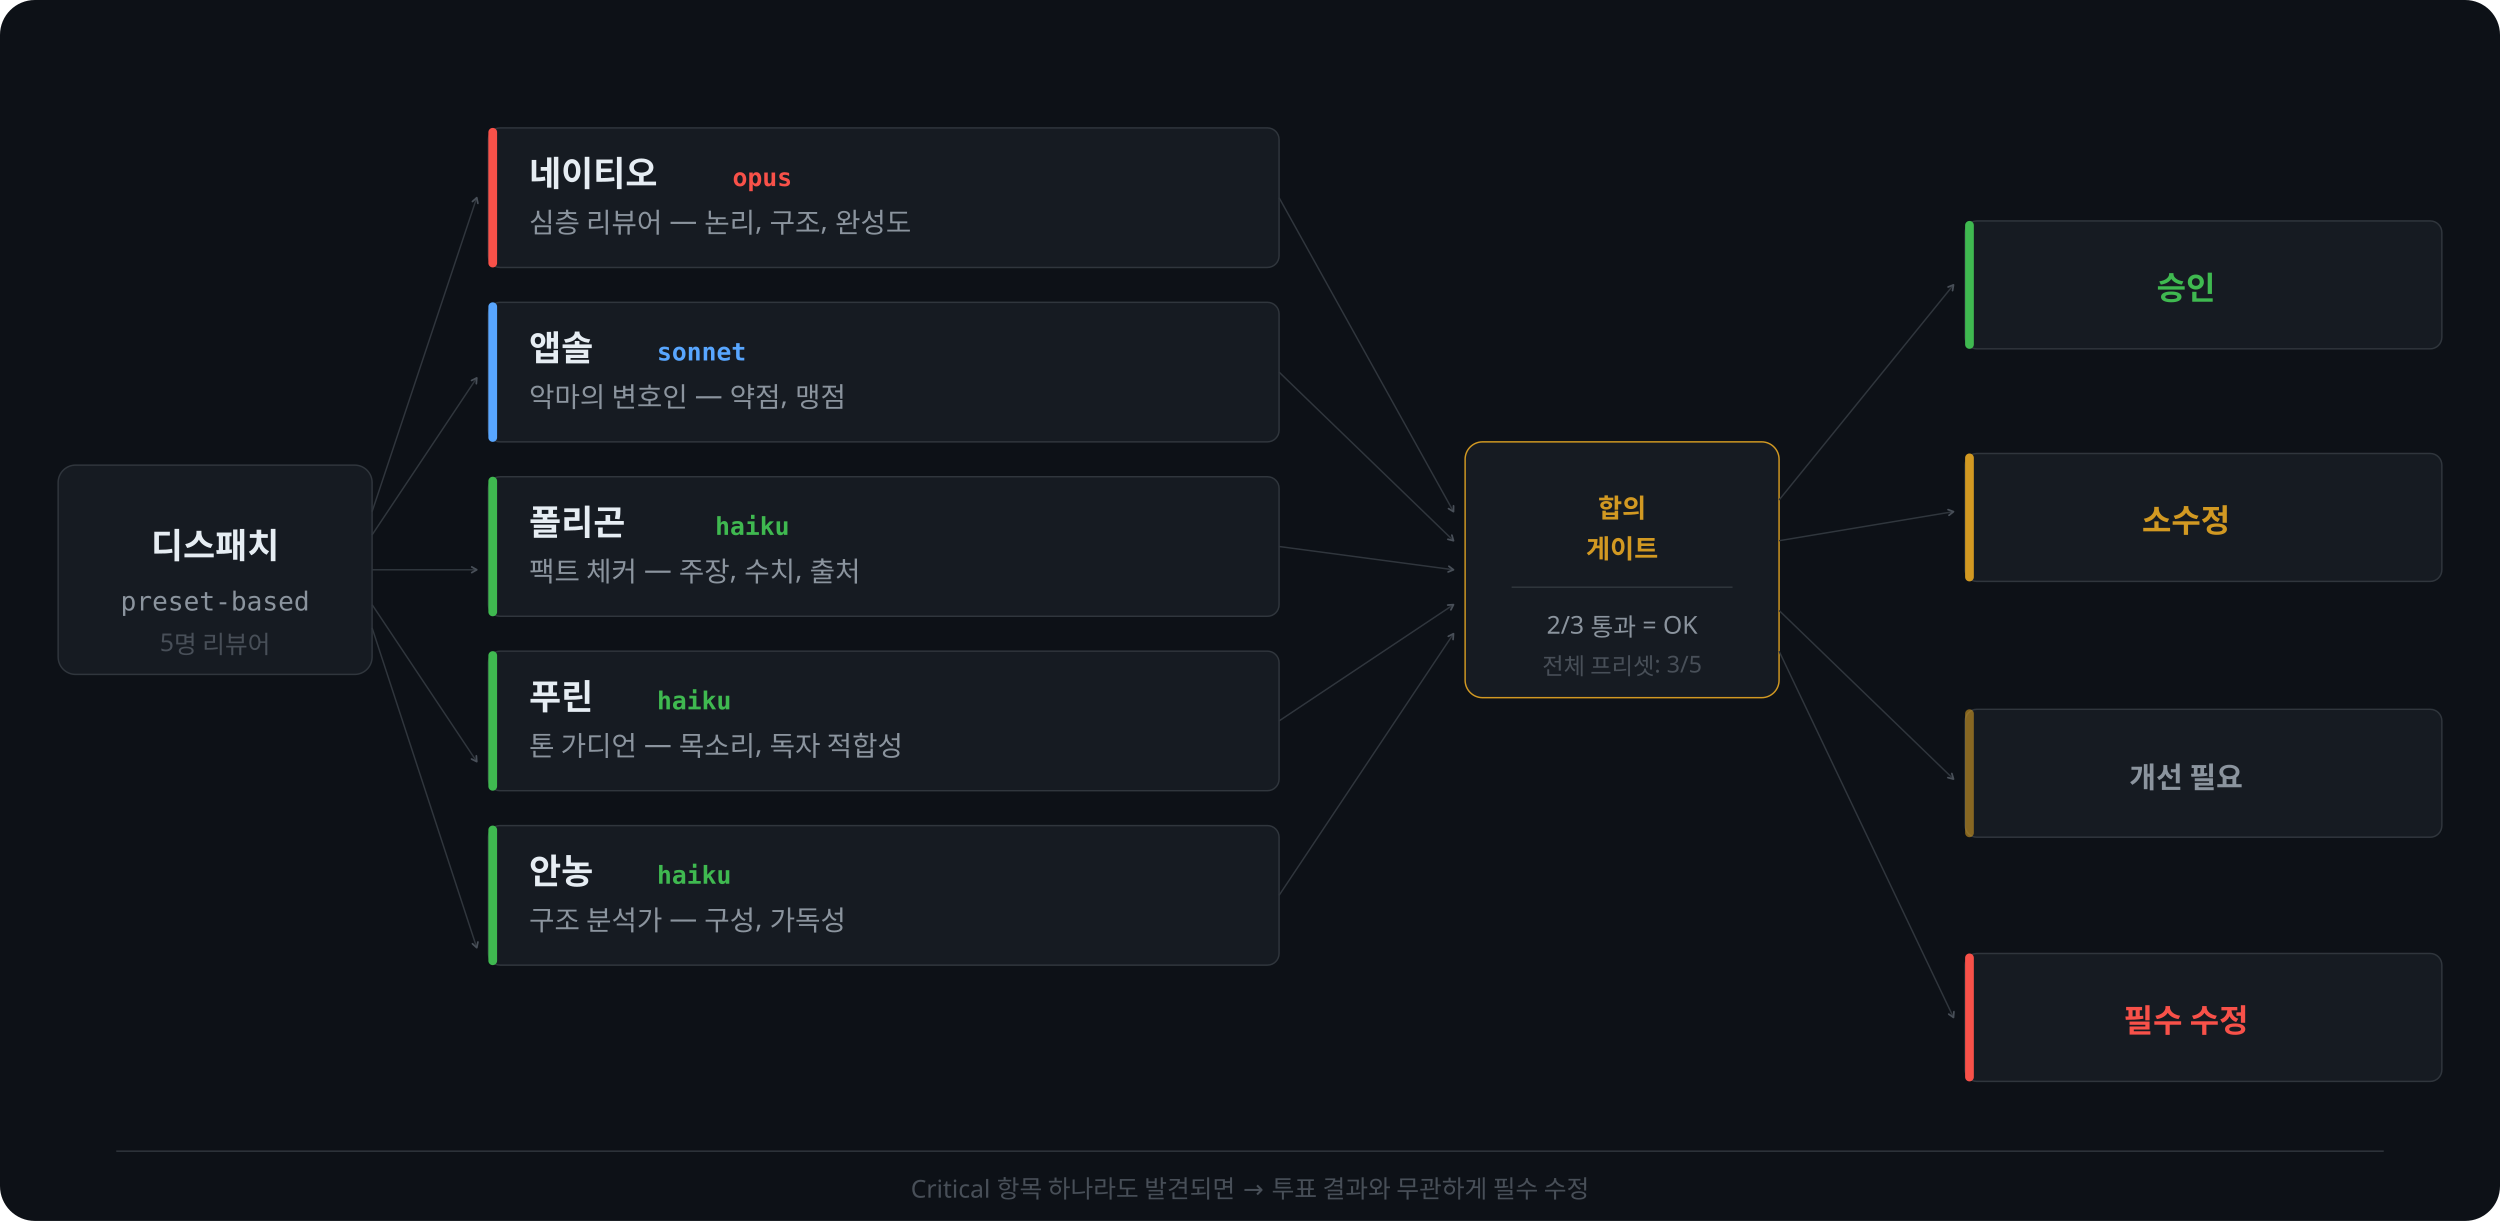
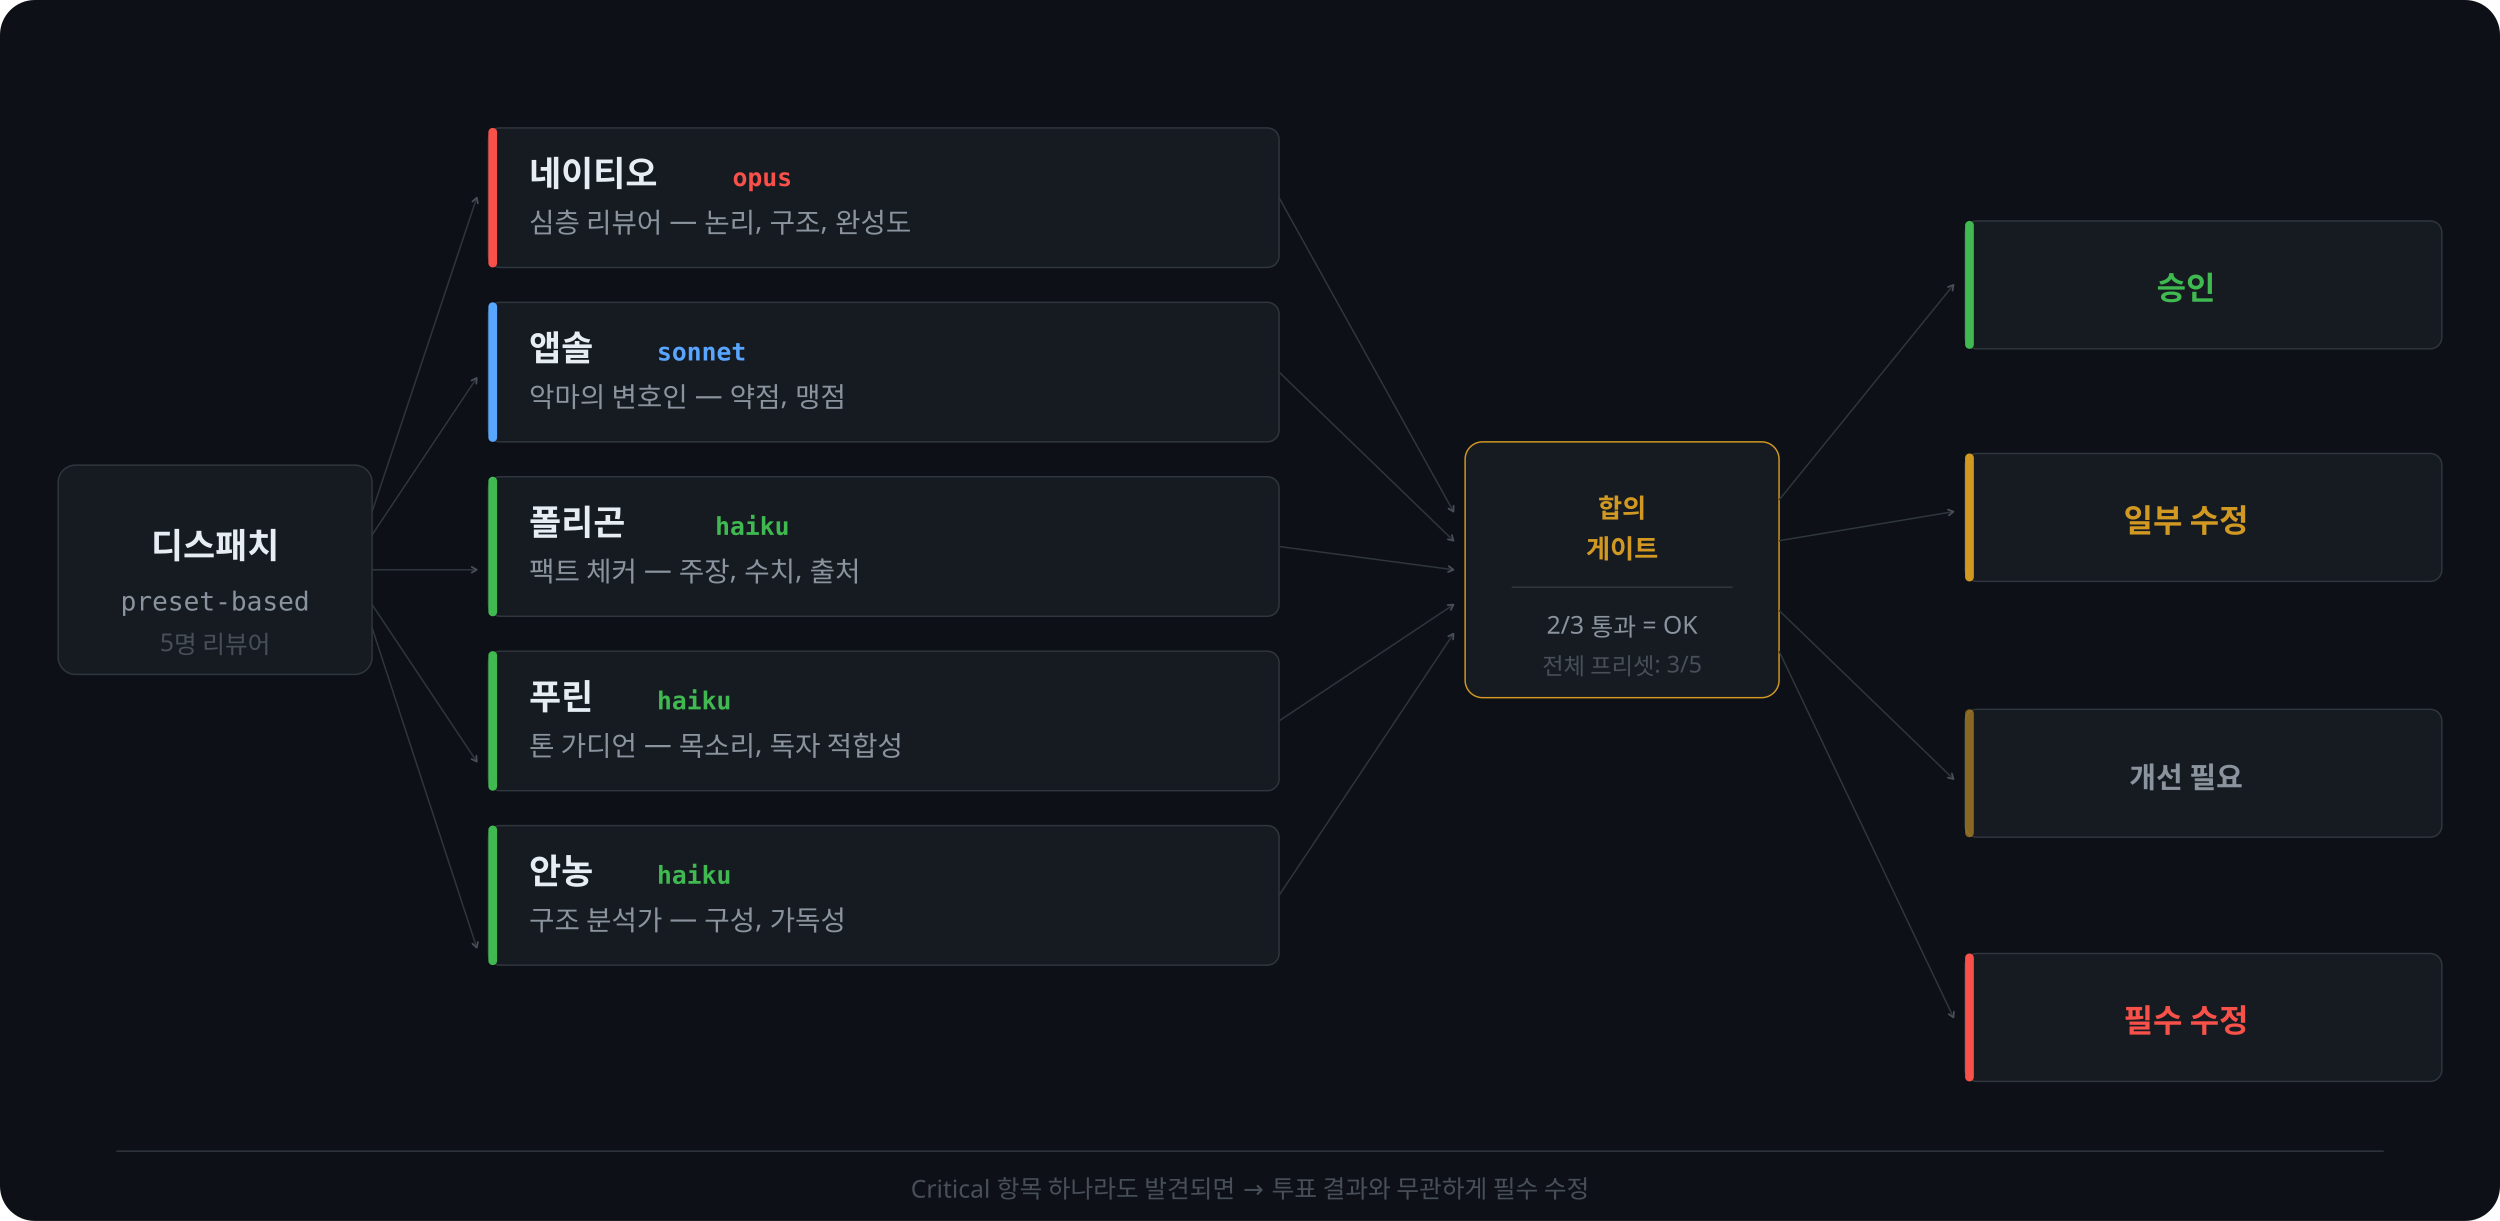
<svg xmlns="http://www.w3.org/2000/svg" viewBox="0 0 860 420" fill="none" role="img" aria-labelledby="rf-title rf-desc">
  <defs>
    <marker id="arr" markerWidth="5" markerHeight="5" refX="4" refY="2.5" orient="auto" markerUnits="strokeWidth">
      <path d="M0.5,0.5 L4,2.5 L0.5,4.5" fill="none" stroke="#484f58" stroke-width="1.2" stroke-linecap="round" stroke-linejoin="round" />
    </marker>
  </defs>
  <rect width="860" height="420" rx="12" fill="#0d1117" />
  <rect x="20" y="160" width="108" height="72" rx="6" fill="#161b22" stroke="#30363d" stroke-width="0.5" />
  <text x="74" y="192" text-anchor="middle" fill="#e6edf3" font-size="12" font-weight="600" font-family="Apple SD Gothic Neo, Malgun Gothic, sans-serif">디스패치</text>
  <text x="74" y="210" text-anchor="middle" fill="#8b949e" font-size="9" font-family="SF Mono, Consolas, monospace">preset-based</text>
  <text x="74" y="224" text-anchor="middle" fill="#484f58" font-size="8.5" font-family="Apple SD Gothic Neo, Malgun Gothic, sans-serif">5명 리뷰어</text>
  <line x1="128" y1="176" x2="164" y2="68" stroke="#30363d" stroke-width="0.5" marker-end="url(#arr)" />
  <line x1="128" y1="184" x2="164" y2="130" stroke="#30363d" stroke-width="0.5" marker-end="url(#arr)" />
  <line x1="128" y1="196" x2="164" y2="196" stroke="#30363d" stroke-width="0.5" marker-end="url(#arr)" />
  <line x1="128" y1="208" x2="164" y2="262" stroke="#30363d" stroke-width="0.5" marker-end="url(#arr)" />
  <line x1="128" y1="216" x2="164" y2="326" stroke="#30363d" stroke-width="0.5" marker-end="url(#arr)" />
  <rect x="168" y="44" width="272" height="48" rx="4" fill="#161b22" stroke="#30363d" stroke-width="0.5" />
  <rect x="168" y="44" width="3" height="48" rx="1.5" fill="#f85149" />
  <text x="182" y="64" fill="#e6edf3" font-size="12" font-weight="600" font-family="Apple SD Gothic Neo, Malgun Gothic, sans-serif">네이티오</text>
  <text x="252" y="64" fill="#f85149" font-size="8.5" font-weight="600" font-family="SF Mono, Consolas, monospace">opus</text>
  <text x="182" y="80" fill="#8b949e" font-size="9.5" font-family="Apple SD Gothic Neo, Malgun Gothic, sans-serif">심층 리뷰어 — 논리, 구조, 완성도</text>
  <rect x="168" y="104" width="272" height="48" rx="4" fill="#161b22" stroke="#30363d" stroke-width="0.5" />
  <rect x="168" y="104" width="3" height="48" rx="1.5" fill="#58a6ff" />
  <text x="182" y="124" fill="#e6edf3" font-size="12" font-weight="600" font-family="Apple SD Gothic Neo, Malgun Gothic, sans-serif">앱솔</text>
  <text x="226" y="124" fill="#58a6ff" font-size="8.5" font-weight="600" font-family="SF Mono, Consolas, monospace">sonnet</text>
  <text x="182" y="140" fill="#8b949e" font-size="9.5" font-family="Apple SD Gothic Neo, Malgun Gothic, sans-serif">악마의 변호인 — 약점, 맹점</text>
  <rect x="168" y="164" width="272" height="48" rx="4" fill="#161b22" stroke="#30363d" stroke-width="0.5" />
  <rect x="168" y="164" width="3" height="48" rx="1.5" fill="#3fb950" />
  <text x="182" y="184" fill="#e6edf3" font-size="12" font-weight="600" font-family="Apple SD Gothic Neo, Malgun Gothic, sans-serif">폴리곤</text>
  <text x="246" y="184" fill="#3fb950" font-size="8.5" font-weight="600" font-family="SF Mono, Consolas, monospace">haiku</text>
  <text x="182" y="200" fill="#8b949e" font-size="9.5" font-family="Apple SD Gothic Neo, Malgun Gothic, sans-serif">팩트 체커 — 주장, 수치, 출처</text>
  <rect x="168" y="224" width="272" height="48" rx="4" fill="#161b22" stroke="#30363d" stroke-width="0.5" />
  <rect x="168" y="224" width="3" height="48" rx="1.5" fill="#3fb950" />
  <text x="182" y="244" fill="#e6edf3" font-size="12" font-weight="600" font-family="Apple SD Gothic Neo, Malgun Gothic, sans-serif">푸린</text>
  <text x="226" y="244" fill="#3fb950" font-size="8.5" font-weight="600" font-family="SF Mono, Consolas, monospace">haiku</text>
  <text x="182" y="260" fill="#8b949e" font-size="9.5" font-family="Apple SD Gothic Neo, Malgun Gothic, sans-serif">톤 가디언 — 목소리, 독자 적합성</text>
  <rect x="168" y="284" width="272" height="48" rx="4" fill="#161b22" stroke="#30363d" stroke-width="0.5" />
  <rect x="168" y="284" width="3" height="48" rx="1.5" fill="#3fb950" />
  <text x="182" y="304" fill="#e6edf3" font-size="12" font-weight="600" font-family="Apple SD Gothic Neo, Malgun Gothic, sans-serif">안농</text>
  <text x="226" y="304" fill="#3fb950" font-size="8.5" font-weight="600" font-family="SF Mono, Consolas, monospace">haiku</text>
  <text x="182" y="320" fill="#8b949e" font-size="9.5" font-family="Apple SD Gothic Neo, Malgun Gothic, sans-serif">구조 분석가 — 구성, 가독성</text>
  <line x1="440" y1="68" x2="500" y2="176" stroke="#30363d" stroke-width="0.5" marker-end="url(#arr)" />
  <line x1="440" y1="128" x2="500" y2="186" stroke="#30363d" stroke-width="0.5" marker-end="url(#arr)" />
  <line x1="440" y1="188" x2="500" y2="196" stroke="#30363d" stroke-width="0.5" marker-end="url(#arr)" />
  <line x1="440" y1="248" x2="500" y2="208" stroke="#30363d" stroke-width="0.5" marker-end="url(#arr)" />
  <line x1="440" y1="308" x2="500" y2="218" stroke="#30363d" stroke-width="0.5" marker-end="url(#arr)" />
  <rect x="504" y="152" width="108" height="88" rx="6" fill="#161b22" stroke="#d29922" stroke-width="0.5" />
  <text x="558" y="178" text-anchor="middle" fill="#d29922" font-size="9" font-weight="600" font-family="Apple SD Gothic Neo, Malgun Gothic, sans-serif">합의</text>
  <text x="558" y="192" text-anchor="middle" fill="#d29922" font-size="9" font-weight="600" font-family="Apple SD Gothic Neo, Malgun Gothic, sans-serif">게이트</text>
  <line x1="520" y1="202" x2="596" y2="202" stroke="#30363d" stroke-width="0.5" />
  <text x="558" y="218" text-anchor="middle" fill="#8b949e" font-size="8.5" font-family="Apple SD Gothic Neo, Malgun Gothic, sans-serif">2/3 통과 = OK</text>
  <text x="558" y="232" text-anchor="middle" fill="#484f58" font-size="8" font-family="Apple SD Gothic Neo, Malgun Gothic, sans-serif">전체 프리셋: 3/5</text>
  <line x1="612" y1="172" x2="672" y2="98" stroke="#30363d" stroke-width="0.5" marker-end="url(#arr)" />
  <line x1="612" y1="186" x2="672" y2="176" stroke="#30363d" stroke-width="0.5" marker-end="url(#arr)" />
  <line x1="612" y1="210" x2="672" y2="268" stroke="#30363d" stroke-width="0.5" marker-end="url(#arr)" />
  <line x1="612" y1="224" x2="672" y2="350" stroke="#30363d" stroke-width="0.5" marker-end="url(#arr)" />
  <rect x="676" y="76" width="164" height="44" rx="4" fill="#161b22" stroke="#30363d" stroke-width="0.5" />
  <rect x="676" y="76" width="3" height="44" rx="1.5" fill="#3fb950" />
  <text x="752" y="103" text-anchor="middle" fill="#3fb950" font-size="11" font-weight="600" font-family="Apple SD Gothic Neo, Malgun Gothic, sans-serif">승인</text>
  <rect x="676" y="156" width="164" height="44" rx="4" fill="#161b22" stroke="#30363d" stroke-width="0.5" />
  <rect x="676" y="156" width="3" height="44" rx="1.5" fill="#d29922" />
-   <text x="752" y="183" text-anchor="middle" fill="#d29922" font-size="11" font-weight="600" font-family="Apple SD Gothic Neo, Malgun Gothic, sans-serif">소수정</text>
+   <text x="752" y="183" text-anchor="middle" fill="#d29922" font-size="11" font-weight="600" font-family="Apple SD Gothic Neo, Malgun Gothic, sans-serif">일부 수정</text>
  <rect x="676" y="244" width="164" height="44" rx="4" fill="#161b22" stroke="#30363d" stroke-width="0.5" />
  <rect x="676" y="244" width="3" height="44" rx="1.5" fill="#d29922" opacity="0.6" />
  <text x="752" y="271" text-anchor="middle" fill="#8b949e" font-size="10" font-weight="600" font-family="Apple SD Gothic Neo, Malgun Gothic, sans-serif">개선 필요</text>
  <rect x="676" y="328" width="164" height="44" rx="4" fill="#161b22" stroke="#30363d" stroke-width="0.5" />
  <rect x="676" y="328" width="3" height="44" rx="1.5" fill="#f85149" />
  <text x="752" y="355" text-anchor="middle" fill="#f85149" font-size="11" font-weight="600" font-family="Apple SD Gothic Neo, Malgun Gothic, sans-serif">필수 수정</text>
  <line x1="40" y1="396" x2="820" y2="396" stroke="#30363d" stroke-width="0.5" />
  <text x="430" y="412" text-anchor="middle" fill="#484f58" font-size="8.5" font-family="Apple SD Gothic Neo, Malgun Gothic, sans-serif">Critical 항목 하나라도 발견되면 → 투표 결과와 무관하게 필수 수정</text>
</svg>
